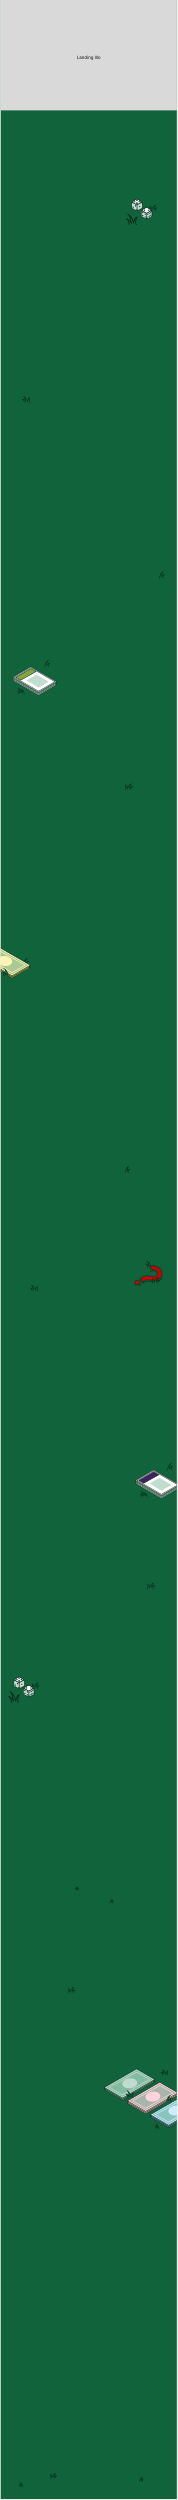
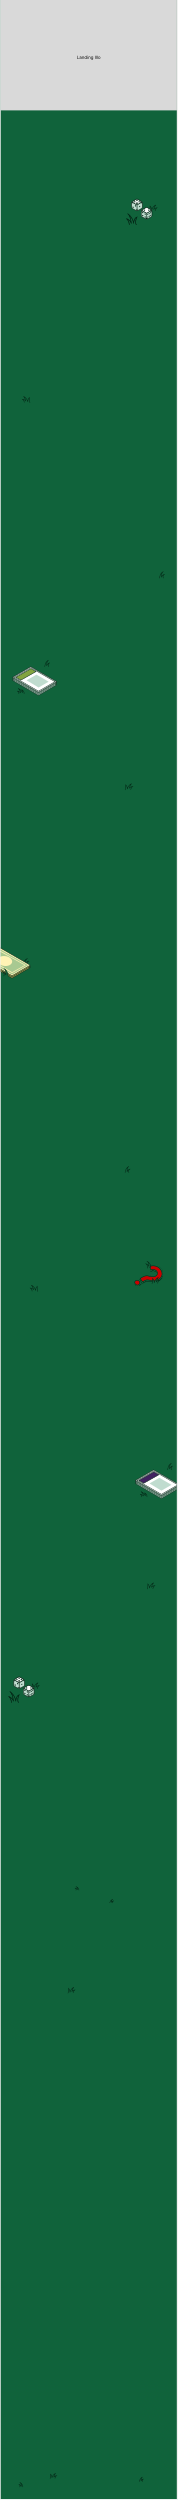
<svg xmlns="http://www.w3.org/2000/svg" width="1448" height="20407" viewBox="0 0 1448 20407" fill="none">
  <g clip-path="url(#clip0_1678_1264)" filter="url(#filter0_dd_1678_1264)">
    <rect width="1440" height="20399" transform="translate(4)" fill="#10633B" />
    <path d="M237 7844.2C217.066 7853.27 221 7868.84 225.505 7876H189C192.987 7858.69 194.608 7837.33 225.505 7823C206.568 7832.55 207.857 7850.46 207.857 7868.84C208.854 7862.87 215.286 7849.98 237 7844.2Z" fill="#10633B" />
    <path d="M225.505 7876C221 7868.84 217.066 7853.27 237 7844.2C215.286 7849.98 208.854 7862.87 207.857 7868.84C207.857 7850.46 206.568 7832.55 225.505 7823C194.608 7837.33 192.987 7858.69 189 7876" stroke="#022615" stroke-width="4" />
    <path d="M448.608 20231.2C448.608 20224.5 452.496 20215.2 462 20208C457.248 20208 441.264 20213.7 438.672 20221.6C441.264 20207.5 446.88 20195.2 454.656 20189C438.672 20194.6 426.144 20213.3 423.984 20226.3C423.984 20211.6 420.096 20204.3 413.184 20196.6C413.184 20209.2 414.048 20226 408 20233" stroke="#022615" stroke-width="4" />
    <path d="M250.5 5469L103 5554.5L314 5677L462 5590.5L250.5 5469Z" fill="#C0DCCF" stroke="#022615" stroke-width="4" />
    <path d="M250.5 5460L103 5545.5L314 5668L462 5581.5L250.5 5460Z" fill="#C0DCCF" stroke="#022615" stroke-width="4" />
    <path d="M250.5 5451L103 5536.5L314 5659L462 5572.5L250.5 5451Z" fill="#C0DCCF" stroke="#022615" stroke-width="4" />
    <path d="M250.5 5443L103 5528.5L314 5651L462 5564.5L250.5 5443Z" fill="white" stroke="#022615" stroke-width="4" />
    <path d="M250.5 5443L103 5528.5L314 5651L462 5564.5L250.5 5443Z" fill="white" stroke="#022615" stroke-width="4" />
    <path d="M252 5451L117 5528.5L314 5642L448.5 5564.5L252 5451Z" fill="white" stroke="#022615" stroke-width="4" />
    <path d="M252.5 5458.5L130 5528.5L170.5 5551.5L293.5 5482L252.5 5458.5Z" fill="#83A440" stroke="#022615" stroke-width="4" />
    <path d="M297.5 5507L217 5553L314.475 5612L397 5564.39L297.5 5507Z" fill="#C0DCCF" />
    <path d="M1266 1722.92C1266 1715 1270.5 1704 1281.5 1695.5C1276 1695.5 1257.5 1702.14 1254.5 1711.5C1257.5 1694.86 1264 1680.28 1273 1673C1254.5 1679.59 1240 1701.77 1237.5 1717.03C1237.5 1699.69 1233 1691.03 1225 1682.01C1225 1696.92 1226 1716.68 1219 1725" stroke="#022615" stroke-width="4" />
    <rect x="4" width="1440" height="901" fill="#D9D9D9" />
    <path d="M630.315 481V454.818H633.485V478.188H645.656V481H630.315ZM655.934 481.46C654.69 481.46 653.561 481.226 652.547 480.757C651.532 480.28 650.727 479.594 650.13 478.699C649.534 477.795 649.235 476.705 649.235 475.426C649.235 474.301 649.457 473.389 649.9 472.69C650.343 471.983 650.936 471.429 651.677 471.028C652.419 470.628 653.237 470.33 654.132 470.134C655.035 469.929 655.943 469.767 656.855 469.648C658.048 469.494 659.015 469.379 659.757 469.303C660.507 469.217 661.052 469.077 661.393 468.881C661.743 468.685 661.917 468.344 661.917 467.858V467.756C661.917 466.494 661.572 465.514 660.882 464.815C660.2 464.116 659.164 463.767 657.775 463.767C656.335 463.767 655.206 464.082 654.387 464.713C653.569 465.344 652.994 466.017 652.662 466.733L649.798 465.71C650.309 464.517 650.991 463.588 651.843 462.923C652.704 462.25 653.642 461.781 654.656 461.517C655.679 461.244 656.684 461.108 657.673 461.108C658.304 461.108 659.028 461.185 659.846 461.338C660.673 461.483 661.47 461.786 662.237 462.246C663.012 462.706 663.656 463.401 664.167 464.33C664.679 465.259 664.934 466.503 664.934 468.062V481H661.917V478.341H661.764C661.559 478.767 661.218 479.223 660.741 479.709C660.264 480.195 659.629 480.608 658.836 480.949C658.044 481.29 657.076 481.46 655.934 481.46ZM656.395 478.75C657.588 478.75 658.593 478.516 659.412 478.047C660.238 477.578 660.86 476.973 661.278 476.232C661.704 475.49 661.917 474.71 661.917 473.892V471.131C661.789 471.284 661.508 471.425 661.074 471.553C660.647 471.672 660.153 471.778 659.591 471.872C659.037 471.957 658.495 472.034 657.967 472.102C657.447 472.162 657.025 472.213 656.701 472.256C655.917 472.358 655.184 472.524 654.502 472.754C653.829 472.976 653.284 473.312 652.866 473.764C652.457 474.207 652.252 474.812 652.252 475.58C652.252 476.628 652.64 477.42 653.416 477.957C654.2 478.486 655.193 478.75 656.395 478.75ZM673.458 469.188V481H670.441V461.364H673.356V464.432H673.612C674.072 463.435 674.771 462.634 675.708 462.028C676.646 461.415 677.856 461.108 679.339 461.108C680.668 461.108 681.832 461.381 682.829 461.926C683.826 462.463 684.602 463.281 685.156 464.381C685.71 465.472 685.987 466.852 685.987 468.523V481H682.969V468.727C682.969 467.185 682.569 465.983 681.768 465.122C680.967 464.253 679.867 463.818 678.469 463.818C677.506 463.818 676.646 464.027 675.887 464.445C675.137 464.862 674.545 465.472 674.11 466.273C673.675 467.074 673.458 468.045 673.458 469.188ZM698.914 481.409C697.278 481.409 695.833 480.996 694.581 480.169C693.328 479.334 692.348 478.158 691.64 476.641C690.933 475.115 690.579 473.312 690.579 471.233C690.579 469.17 690.933 467.381 691.64 465.864C692.348 464.347 693.332 463.175 694.593 462.348C695.855 461.521 697.312 461.108 698.966 461.108C700.244 461.108 701.254 461.321 701.995 461.747C702.745 462.165 703.316 462.642 703.708 463.179C704.109 463.707 704.42 464.142 704.642 464.483H704.897V454.818H707.914V481H705V477.983H704.642C704.42 478.341 704.105 478.793 703.696 479.338C703.287 479.875 702.703 480.357 701.944 480.783C701.186 481.2 700.176 481.409 698.914 481.409ZM699.324 478.699C700.534 478.699 701.556 478.384 702.392 477.753C703.227 477.114 703.862 476.232 704.297 475.107C704.731 473.973 704.949 472.665 704.949 471.182C704.949 469.716 704.735 468.433 704.309 467.334C703.883 466.226 703.252 465.365 702.417 464.751C701.582 464.129 700.551 463.818 699.324 463.818C698.045 463.818 696.98 464.146 696.127 464.803C695.284 465.45 694.649 466.332 694.223 467.449C693.805 468.557 693.596 469.801 693.596 471.182C693.596 472.58 693.809 473.849 694.235 474.991C694.67 476.125 695.309 477.028 696.153 477.702C697.005 478.366 698.062 478.699 699.324 478.699ZM713.859 481V461.364H716.876V481H713.859ZM715.393 458.091C714.805 458.091 714.298 457.891 713.872 457.49C713.454 457.089 713.245 456.608 713.245 456.045C713.245 455.483 713.454 455.001 713.872 454.601C714.298 454.2 714.805 454 715.393 454C715.981 454 716.484 454.2 716.902 454.601C717.328 455.001 717.541 455.483 717.541 456.045C717.541 456.608 717.328 457.089 716.902 457.49C716.484 457.891 715.981 458.091 715.393 458.091ZM725.419 469.188V481H722.402V461.364H725.317V464.432H725.572C726.033 463.435 726.732 462.634 727.669 462.028C728.607 461.415 729.817 461.108 731.3 461.108C732.629 461.108 733.793 461.381 734.79 461.926C735.787 462.463 736.563 463.281 737.116 464.381C737.67 465.472 737.947 466.852 737.947 468.523V481H734.93V468.727C734.93 467.185 734.53 465.983 733.729 465.122C732.928 464.253 731.828 463.818 730.43 463.818C729.467 463.818 728.607 464.027 727.848 464.445C727.098 464.862 726.506 465.472 726.071 466.273C725.636 467.074 725.419 468.045 725.419 469.188ZM751.387 488.773C749.929 488.773 748.676 488.585 747.628 488.21C746.58 487.844 745.706 487.358 745.007 486.753C744.317 486.156 743.767 485.517 743.358 484.835L745.762 483.148C746.034 483.506 746.38 483.915 746.797 484.375C747.215 484.844 747.786 485.249 748.51 485.589C749.243 485.939 750.202 486.114 751.387 486.114C752.972 486.114 754.28 485.73 755.311 484.963C756.343 484.196 756.858 482.994 756.858 481.358V477.369H756.603C756.381 477.727 756.066 478.17 755.657 478.699C755.256 479.219 754.676 479.683 753.918 480.092C753.168 480.493 752.154 480.693 750.875 480.693C749.29 480.693 747.867 480.318 746.605 479.568C745.353 478.818 744.36 477.727 743.627 476.295C742.902 474.864 742.54 473.125 742.54 471.08C742.54 469.068 742.894 467.317 743.601 465.825C744.309 464.325 745.293 463.166 746.554 462.348C747.816 461.521 749.273 461.108 750.926 461.108C752.205 461.108 753.219 461.321 753.969 461.747C754.728 462.165 755.307 462.642 755.708 463.179C756.117 463.707 756.432 464.142 756.654 464.483H756.961V461.364H759.875V481.562C759.875 483.25 759.492 484.622 758.725 485.679C757.966 486.744 756.944 487.524 755.657 488.018C754.378 488.521 752.955 488.773 751.387 488.773ZM751.284 477.983C752.495 477.983 753.517 477.706 754.353 477.152C755.188 476.598 755.823 475.801 756.257 474.761C756.692 473.722 756.909 472.477 756.909 471.028C756.909 469.614 756.696 468.365 756.27 467.283C755.844 466.2 755.213 465.352 754.378 464.739C753.543 464.125 752.512 463.818 751.284 463.818C750.006 463.818 748.941 464.142 748.088 464.79C747.245 465.437 746.61 466.307 746.184 467.398C745.766 468.489 745.557 469.699 745.557 471.028C745.557 472.392 745.77 473.598 746.196 474.646C746.631 475.686 747.27 476.504 748.114 477.101C748.966 477.689 750.023 477.983 751.284 477.983ZM779.103 454.818V481H775.932V454.818H779.103ZM788.067 454.818V481H785.05V454.818H788.067ZM796.61 454.818V481H793.593V454.818H796.61ZM810.114 481.409C808.341 481.409 806.786 480.987 805.447 480.143C804.118 479.3 803.078 478.119 802.328 476.602C801.587 475.085 801.216 473.312 801.216 471.284C801.216 469.239 801.587 467.453 802.328 465.928C803.078 464.402 804.118 463.217 805.447 462.374C806.786 461.53 808.341 461.108 810.114 461.108C811.886 461.108 813.438 461.53 814.767 462.374C816.105 463.217 817.145 464.402 817.886 465.928C818.636 467.453 819.011 469.239 819.011 471.284C819.011 473.312 818.636 475.085 817.886 476.602C817.145 478.119 816.105 479.3 814.767 480.143C813.438 480.987 811.886 481.409 810.114 481.409ZM810.114 478.699C811.46 478.699 812.568 478.354 813.438 477.663C814.307 476.973 814.95 476.065 815.368 474.94C815.786 473.815 815.994 472.597 815.994 471.284C815.994 469.972 815.786 468.749 815.368 467.615C814.95 466.482 814.307 465.565 813.438 464.866C812.568 464.168 811.46 463.818 810.114 463.818C808.767 463.818 807.659 464.168 806.79 464.866C805.92 465.565 805.277 466.482 804.859 467.615C804.442 468.749 804.233 469.972 804.233 471.284C804.233 472.597 804.442 473.815 804.859 474.94C805.277 476.065 805.92 476.973 806.79 477.663C807.659 478.354 808.767 478.699 810.114 478.699Z" fill="black" />
    <path d="M198.5 3285.92C198.5 3278 194 3267 183 3258.5C188.5 3258.5 207 3265.14 210 3274.5C207 3257.86 200.5 3243.28 191.5 3236C210 3242.59 224.5 3264.77 227 3280.03C227 3262.69 231.5 3254.03 239.5 3245.01C239.5 3259.92 238.5 3279.68 245.5 3288" stroke="#022615" stroke-width="4" />
    <path d="M1067.5 6446.92C1067.5 6439 1072 6428 1083 6419.5C1077.5 6419.5 1059 6426.14 1056 6435.5C1059 6418.86 1065.5 6404.28 1074.5 6397C1056 6403.59 1041.5 6425.77 1039 6441.03C1039 6423.69 1034.5 6415.03 1026.5 6406.01C1026.5 6420.92 1027.5 6440.68 1020.5 6449" stroke="#022615" stroke-width="4" />
    <path d="M262.5 10540.9C262.5 10533 258 10522 247 10513.5C252.5 10513.5 271 10520.1 274 10529.5C271 10512.9 264.5 10498.3 255.5 10491C274 10497.6 288.5 10519.8 291 10535C291 10517.7 295.5 10509 303.5 10500C303.5 10514.9 302.5 10534.7 309.5 10543" stroke="#022615" stroke-width="4" />
    <path d="M1248 12969.9C1248 12962 1252.5 12951 1263.5 12942.5C1258 12942.5 1239.5 12949.1 1236.5 12958.5C1239.5 12941.9 1246 12927.3 1255 12920C1236.5 12926.6 1222 12948.8 1219.5 12964C1219.5 12946.7 1215 12938 1207 12929C1207 12943.9 1208 12963.7 1201 12972" stroke="#022615" stroke-width="4" />
    <path d="M1113 1625.89C1116.09 1624.1 1119.91 1624.1 1123 1625.89L1156.3 1645.11C1159.4 1646.9 1161.3 1650.2 1161.3 1653.77V1692.23C1161.3 1695.8 1159.4 1699.1 1156.3 1700.89L1123 1720.11C1119.91 1721.9 1116.09 1721.9 1113 1720.11L1079.7 1700.89C1076.6 1699.1 1074.7 1695.8 1074.7 1692.23V1653.77C1074.7 1650.2 1076.6 1646.9 1079.7 1645.11L1113 1625.89Z" fill="white" stroke="#022615" stroke-width="4" />
    <path d="M1118 1678.75V1705.62C1118 1713.33 1126.36 1718.14 1133.03 1714.26L1156.03 1700.89C1159.11 1699.1 1161 1695.81 1161 1692.25V1665.38C1161 1657.67 1152.64 1652.86 1145.97 1656.74L1122.97 1670.11C1119.89 1671.9 1118 1675.19 1118 1678.75Z" fill="#C0DCCF" stroke="#022615" stroke-width="4" />
    <path d="M1118 1678.75V1705.62C1118 1713.33 1109.64 1718.14 1102.97 1714.26L1079.97 1700.89C1076.89 1699.1 1075 1695.81 1075 1692.25V1665.38C1075 1657.67 1083.36 1652.86 1090.03 1656.74L1113.03 1670.11C1116.11 1671.9 1118 1675.19 1118 1678.75Z" fill="#C0DCCF" stroke="#022615" stroke-width="4" />
    <path d="M1112.9 1669.91L1090.02 1656.7C1083.35 1652.85 1083.36 1643.22 1090.03 1639.38L1112.83 1626.26C1115.92 1624.48 1119.73 1624.48 1122.82 1626.26L1145.69 1639.47C1152.36 1643.32 1152.35 1652.95 1145.68 1656.8L1122.88 1669.92C1119.79 1671.7 1115.99 1671.69 1112.9 1669.91Z" stroke="#022615" stroke-width="4" />
    <path d="M1073.62 1654.36C1074.28 1650.51 1077.18 1647.37 1080.25 1645.16C1082.38 1643.62 1085.21 1645.9 1085.55 1648.51C1085.63 1649.18 1085.75 1649.86 1085.89 1650.54C1086.33 1652.64 1083.11 1654.81 1081.62 1656.36C1081.46 1656.53 1081.4 1656.57 1081.19 1656.69C1079.91 1657.44 1077.57 1658.27 1075.35 1657.55C1074.05 1657.12 1073.39 1655.71 1073.62 1654.36Z" fill="#022615" />
    <path d="M1123.65 1719.75C1119.98 1721.11 1115.81 1720.16 1112.36 1718.61C1109.97 1717.54 1110.53 1713.95 1112.61 1712.35C1113.15 1711.94 1113.68 1711.5 1114.2 1711.03C1115.8 1709.61 1119.29 1711.31 1121.37 1711.82C1121.61 1711.88 1121.67 1711.91 1121.88 1712.03C1123.17 1712.76 1125.06 1714.38 1125.54 1716.66C1125.82 1718 1124.93 1719.27 1123.65 1719.75Z" fill="#022615" />
    <path d="M1148.5 1655.5C1149 1654.5 1150.5 1650.5 1149 1643C1151 1643.67 1155.7 1645.4 1158.5 1647C1161.3 1648.6 1162.33 1654.33 1162.5 1657C1162.33 1658.5 1161.3 1660.7 1158.5 1657.5C1155 1653.5 1148 1656.5 1148.5 1655.5Z" fill="#022615" />
    <ellipse cx="1118" cy="1636.5" rx="6" ry="5.5" fill="#022615" />
    <ellipse cx="1136" cy="1647.5" rx="6" ry="5.5" fill="#022615" />
    <ellipse cx="1100" cy="1647.5" rx="6" ry="5.5" fill="#022615" />
    <ellipse cx="1118" cy="1658.5" rx="6" ry="5.5" fill="#022615" />
    <ellipse cx="1086.16" cy="1691.61" rx="5" ry="6" transform="rotate(-26.6944 1086.16 1691.61)" fill="#022615" />
    <ellipse cx="1106.16" cy="1680.61" rx="5" ry="6" transform="rotate(-26.6944 1106.16 1680.61)" fill="#022615" />
    <ellipse cx="1140.36" cy="1686.06" rx="3.718" ry="6" transform="rotate(32.5436 1140.36 1686.06)" fill="#022615" />
    <ellipse cx="1118" cy="1658.5" rx="6" ry="5.5" fill="#022615" />
    <path d="M1192 1693.89C1195.09 1692.1 1198.91 1692.1 1202 1693.89L1235.3 1713.11C1238.4 1714.9 1240.3 1718.2 1240.3 1721.77V1760.23C1240.3 1763.8 1238.4 1767.1 1235.3 1768.89L1202 1788.11C1198.91 1789.9 1195.09 1789.9 1192 1788.11L1158.7 1768.89C1155.6 1767.1 1153.7 1763.8 1153.7 1760.23V1721.77C1153.7 1718.2 1155.6 1714.9 1158.7 1713.11L1192 1693.89Z" fill="white" stroke="#022615" stroke-width="4" />
    <path d="M1197 1746.75V1773.62C1197 1781.33 1205.36 1786.14 1212.03 1782.26L1235.03 1768.89C1238.11 1767.1 1240 1763.81 1240 1760.25V1733.38C1240 1725.67 1231.64 1720.86 1224.97 1724.74L1201.97 1738.11C1198.89 1739.9 1197 1743.19 1197 1746.75Z" fill="#C0DCCF" stroke="#022615" stroke-width="4" />
    <path d="M1197 1746.75V1773.62C1197 1781.33 1188.64 1786.14 1181.97 1782.26L1158.97 1768.89C1155.89 1767.1 1154 1763.81 1154 1760.25V1733.38C1154 1725.67 1162.36 1720.86 1169.03 1724.74L1192.03 1738.11C1195.11 1739.9 1197 1743.19 1197 1746.75Z" fill="#C0DCCF" stroke="#022615" stroke-width="4" />
    <path d="M1191.9 1737.91L1169.02 1724.7C1162.35 1720.85 1162.36 1711.22 1169.03 1707.38L1191.83 1694.26C1194.92 1692.48 1198.73 1692.48 1201.82 1694.26L1224.69 1707.47C1231.36 1711.32 1231.35 1720.95 1224.68 1724.8L1201.88 1737.92C1198.79 1739.7 1194.99 1739.69 1191.9 1737.91Z" stroke="#022615" stroke-width="4" />
    <path d="M1152.62 1722.36C1153.28 1718.51 1156.18 1715.37 1159.25 1713.16C1161.38 1711.62 1164.21 1713.9 1164.55 1716.51C1164.63 1717.18 1164.75 1717.86 1164.89 1718.54C1165.33 1720.64 1162.11 1722.81 1160.62 1724.36C1160.46 1724.53 1160.4 1724.57 1160.19 1724.69C1158.91 1725.44 1156.57 1726.27 1154.35 1725.55C1153.05 1725.12 1152.39 1723.71 1152.62 1722.36Z" fill="#022615" />
    <path d="M1202.65 1787.75C1198.98 1789.11 1194.81 1788.16 1191.36 1786.61C1188.97 1785.54 1189.53 1781.95 1191.61 1780.35C1192.15 1779.94 1192.68 1779.5 1193.2 1779.03C1194.8 1777.61 1198.29 1779.31 1200.37 1779.82C1200.61 1779.88 1200.67 1779.91 1200.88 1780.03C1202.17 1780.76 1204.06 1782.38 1204.54 1784.66C1204.82 1786 1203.93 1787.27 1202.65 1787.75Z" fill="#022615" />
    <path d="M1227.5 1723.5C1228 1722.5 1229.5 1718.5 1228 1711C1230 1711.67 1234.7 1713.4 1237.5 1715C1240.3 1716.6 1241.33 1722.33 1241.5 1725C1241.33 1726.5 1240.3 1728.7 1237.5 1725.5C1234 1721.5 1227 1724.5 1227.5 1723.5Z" fill="#022615" />
    <ellipse cx="1215" cy="1715.5" rx="6" ry="5.5" fill="#022615" />
    <ellipse cx="1179" cy="1715.5" rx="6" ry="5.5" fill="#022615" />
    <ellipse cx="1165.16" cy="1759.61" rx="5" ry="6" transform="rotate(-26.6944 1165.16 1759.61)" fill="#022615" />
    <ellipse cx="1185.16" cy="1771.61" rx="5" ry="6" transform="rotate(-26.6944 1185.16 1771.61)" fill="#022615" />
    <ellipse cx="1165.16" cy="1735.61" rx="5" ry="6" transform="rotate(-26.6944 1165.16 1735.61)" fill="#022615" />
    <ellipse cx="1185.16" cy="1747.61" rx="5" ry="6" transform="rotate(-26.6944 1185.16 1747.61)" fill="#022615" />
    <ellipse cx="1206.17" cy="1749.55" rx="3.718" ry="6" transform="rotate(30.2107 1206.17 1749.55)" fill="#022615" />
    <ellipse cx="1207.06" cy="1771.53" rx="3.718" ry="6" transform="rotate(30.2107 1207.06 1771.53)" fill="#022615" />
    <ellipse cx="1217.91" cy="1743.07" rx="3.718" ry="6" transform="rotate(30.2107 1217.91 1743.07)" fill="#022615" />
    <ellipse cx="1218.81" cy="1765.05" rx="3.718" ry="6" transform="rotate(30.2107 1218.81 1765.05)" fill="#022615" />
    <ellipse cx="1229.66" cy="1736.58" rx="3.718" ry="6" transform="rotate(30.2107 1229.66 1736.58)" fill="#022615" />
    <ellipse cx="1230.55" cy="1758.57" rx="3.718" ry="6" transform="rotate(30.2107 1230.55 1758.57)" fill="#022615" />
    <path d="M1055 1836C1055.67 1825.33 1052 1800.2 1032 1785C1055 1792 1071 1814 1072 1824C1066 1784 1061 1760 1042 1744C1073 1768 1087 1795 1091 1824C1091 1794 1106 1776 1118 1771C1108.5 1790 1102 1817 1113 1836" stroke="#022615" stroke-width="4" />
    <path d="M1055 1836C1055.67 1825.33 1052 1800.2 1032 1785C1055 1792 1071 1814 1072 1824C1066 1784 1061 1760 1042 1744C1073 1768 1087 1795 1091 1824C1091 1794 1106 1776 1118 1771C1108.5 1790 1102 1817 1113 1836" stroke="#022615" stroke-width="4" />
    <path d="M396.942 5443C393 5435.57 389.558 5419.42 407 5410C388 5416 382.372 5429.37 381.5 5435.57C381.5 5416.5 380.372 5397.91 396.942 5388C369.907 5402.87 368.488 5425.03 365 5443" stroke="#022615" stroke-width="4" />
    <path d="M1333.94 4720C1330 4712.57 1326.56 4696.42 1344 4687C1325 4693 1319.37 4706.37 1318.5 4712.57C1318.5 4693.5 1317.37 4674.91 1333.94 4665C1306.91 4679.87 1305.49 4702.03 1302 4720" stroke="#022615" stroke-width="4" />
    <path d="M196.714 5664C199.068 5647.21 190.5 5638 177 5629C185.5 5643.5 182.982 5649.22 182.982 5654.93C180.628 5645.87 168.465 5628.4 148.062 5619C166.111 5635.79 167.68 5648.55 167.68 5653.93C157.479 5645.87 152.378 5642.51 141 5640.83C159.833 5651.91 154.732 5659.97 152.77 5664" stroke="#022615" stroke-width="4" />
    <path d="M304 13785.9C304 13778 308.5 13767 319.5 13758.5C314 13758.5 295.5 13765.1 292.5 13774.5C295.5 13757.9 302 13743.3 311 13736C292.5 13742.6 278 13764.8 275.5 13780C275.5 13762.7 271 13754 263 13745C263 13759.9 264 13779.7 257 13788" stroke="#022615" stroke-width="4" />
    <path d="M151 13688.9C154.094 13687.1 157.906 13687.1 161 13688.9L194.301 13708.1C197.395 13709.9 199.301 13713.2 199.301 13716.8V13755.2C199.301 13758.8 197.395 13762.1 194.301 13763.9L161 13783.1C157.906 13784.9 154.094 13784.9 151 13783.1L117.699 13763.9C114.605 13762.1 112.699 13758.8 112.699 13755.2V13716.8C112.699 13713.2 114.605 13709.9 117.699 13708.1L151 13688.9Z" fill="white" stroke="#022615" stroke-width="4" />
    <path d="M156 13741.8V13768.6C156 13776.3 164.36 13781.1 171.026 13777.3L194.026 13763.9C197.105 13762.1 199 13758.8 199 13755.2V13728.4C199 13720.7 190.64 13715.9 183.974 13719.7L160.974 13733.1C157.895 13734.9 156 13738.2 156 13741.8Z" fill="#C0DCCF" stroke="#022615" stroke-width="4" />
    <path d="M156 13741.8V13768.6C156 13776.3 147.64 13781.1 140.974 13777.3L117.974 13763.9C114.895 13762.1 113 13758.8 113 13755.2V13728.4C113 13720.7 121.36 13715.9 128.026 13719.7L151.026 13733.1C154.105 13734.9 156 13738.2 156 13741.8Z" fill="#C0DCCF" stroke="#022615" stroke-width="4" />
    <path d="M150.895 13732.9L128.023 13719.7C121.351 13715.9 121.357 13706.2 128.034 13702.4L150.827 13689.3C153.92 13687.5 157.726 13687.5 160.816 13689.3L183.688 13702.5C190.36 13706.3 190.354 13716 183.677 13719.8L160.884 13732.9C157.792 13734.7 153.985 13734.7 150.895 13732.9Z" stroke="#022615" stroke-width="4" />
    <path d="M111.623 13717.4C112.277 13713.5 115.183 13710.4 118.25 13708.2C120.377 13706.6 123.207 13708.9 123.546 13711.5C123.633 13712.2 123.752 13712.9 123.894 13713.5C124.33 13715.6 121.112 13717.8 119.624 13719.4C119.458 13719.5 119.4 13719.6 119.193 13719.7C117.911 13720.4 115.566 13721.3 113.353 13720.5C112.052 13720.1 111.394 13718.7 111.623 13717.4Z" fill="#022615" />
    <path d="M161.647 13782.7C157.978 13784.1 153.813 13783.2 150.361 13781.6C147.967 13780.5 148.527 13776.9 150.611 13775.4C151.151 13774.9 151.679 13774.5 152.199 13774C153.801 13772.6 157.291 13774.3 159.374 13774.8C159.606 13774.9 159.668 13774.9 159.876 13775C161.169 13775.8 163.056 13777.4 163.538 13779.7C163.822 13781 162.929 13782.3 161.647 13782.7Z" fill="#022615" />
    <path d="M186.5 13718.5C187 13717.5 188.5 13713.5 187 13706C189 13706.7 193.7 13708.4 196.5 13710C199.3 13711.6 200.333 13717.3 200.5 13720C200.333 13721.5 199.3 13723.7 196.5 13720.5C193 13716.5 186 13719.5 186.5 13718.5Z" fill="#022615" />
    <ellipse cx="156" cy="13699.5" rx="6" ry="5.5" fill="#022615" />
    <ellipse cx="174" cy="13710.5" rx="6" ry="5.5" fill="#022615" />
    <ellipse cx="138" cy="13710.5" rx="6" ry="5.5" fill="#022615" />
    <ellipse cx="156" cy="13721.5" rx="6" ry="5.5" fill="#022615" />
    <ellipse cx="124.162" cy="13754.6" rx="5" ry="6" transform="rotate(-26.6944 124.162 13754.6)" fill="#022615" />
    <ellipse cx="144.162" cy="13743.6" rx="5" ry="6" transform="rotate(-26.6944 144.162 13743.6)" fill="#022615" />
    <ellipse cx="178.361" cy="13749.1" rx="3.718" ry="6" transform="rotate(32.5436 178.361 13749.1)" fill="#022615" />
    <ellipse cx="156" cy="13721.5" rx="6" ry="5.5" fill="#022615" />
    <path d="M230 13756.9C233.094 13755.1 236.906 13755.1 240 13756.9L273.301 13776.1C276.395 13777.9 278.301 13781.2 278.301 13784.8V13823.2C278.301 13826.8 276.395 13830.1 273.301 13831.9L240 13851.1C236.906 13852.9 233.094 13852.9 230 13851.1L196.699 13831.9C193.605 13830.1 191.699 13826.8 191.699 13823.2V13784.8C191.699 13781.2 193.605 13777.9 196.699 13776.1L230 13756.9Z" fill="white" stroke="#022615" stroke-width="4" />
    <path d="M235 13809.8V13836.6C235 13844.3 243.36 13849.1 250.026 13845.3L273.026 13831.9C276.105 13830.1 278 13826.8 278 13823.2V13796.4C278 13788.7 269.64 13783.9 262.974 13787.7L239.974 13801.1C236.895 13802.9 235 13806.2 235 13809.8Z" fill="#C0DCCF" stroke="#022615" stroke-width="4" />
    <path d="M235 13809.8V13836.6C235 13844.3 226.64 13849.1 219.974 13845.3L196.974 13831.9C193.895 13830.1 192 13826.8 192 13823.2V13796.4C192 13788.7 200.36 13783.9 207.026 13787.7L230.026 13801.1C233.105 13802.9 235 13806.2 235 13809.8Z" fill="#C0DCCF" stroke="#022615" stroke-width="4" />
    <path d="M229.895 13800.9L207.023 13787.7C200.351 13783.9 200.357 13774.2 207.034 13770.4L229.827 13757.3C232.92 13755.5 236.726 13755.5 239.816 13757.3L262.688 13770.5C269.36 13774.3 269.354 13784 262.677 13787.8L239.884 13800.9C236.792 13802.7 232.985 13802.7 229.895 13800.9Z" stroke="#022615" stroke-width="4" />
    <path d="M190.623 13785.4C191.277 13781.5 194.183 13778.4 197.25 13776.2C199.377 13774.6 202.207 13776.9 202.546 13779.5C202.633 13780.2 202.752 13780.9 202.894 13781.5C203.33 13783.6 200.112 13785.8 198.624 13787.4C198.458 13787.5 198.4 13787.6 198.193 13787.7C196.911 13788.4 194.566 13789.3 192.353 13788.5C191.052 13788.1 190.394 13786.7 190.623 13785.4Z" fill="#022615" />
    <path d="M240.647 13850.7C236.978 13852.1 232.813 13851.2 229.361 13849.6C226.967 13848.5 227.527 13844.9 229.611 13843.4C230.151 13842.9 230.679 13842.5 231.199 13842C232.801 13840.6 236.291 13842.3 238.374 13842.8C238.606 13842.9 238.668 13842.9 238.876 13843C240.169 13843.8 242.056 13845.4 242.538 13847.7C242.822 13849 241.929 13850.3 240.647 13850.7Z" fill="#022615" />
    <path d="M265.5 13786.5C266 13785.5 267.5 13781.5 266 13774C268 13774.7 272.7 13776.4 275.5 13778C278.3 13779.6 279.333 13785.3 279.5 13788C279.333 13789.5 278.3 13791.7 275.5 13788.5C272 13784.5 265 13787.5 265.5 13786.5Z" fill="#022615" />
    <ellipse cx="253" cy="13778.5" rx="6" ry="5.5" fill="#022615" />
    <ellipse cx="217" cy="13778.5" rx="6" ry="5.5" fill="#022615" />
    <ellipse cx="203.162" cy="13822.6" rx="5" ry="6" transform="rotate(-26.6944 203.162 13822.6)" fill="#022615" />
    <ellipse cx="223.162" cy="13834.6" rx="5" ry="6" transform="rotate(-26.6944 223.162 13834.6)" fill="#022615" />
    <ellipse cx="203.162" cy="13798.6" rx="5" ry="6" transform="rotate(-26.6944 203.162 13798.6)" fill="#022615" />
    <ellipse cx="223.162" cy="13810.6" rx="5" ry="6" transform="rotate(-26.6944 223.162 13810.6)" fill="#022615" />
    <ellipse cx="244.168" cy="13812.5" rx="3.718" ry="6" transform="rotate(30.2107 244.168 13812.5)" fill="#022615" />
    <ellipse cx="245.063" cy="13834.5" rx="3.718" ry="6" transform="rotate(30.2107 245.063 13834.5)" fill="#022615" />
    <ellipse cx="255.914" cy="13806.1" rx="3.718" ry="6" transform="rotate(30.2107 255.914 13806.1)" fill="#022615" />
    <ellipse cx="256.809" cy="13828" rx="3.718" ry="6" transform="rotate(30.2107 256.809 13828)" fill="#022615" />
    <ellipse cx="267.66" cy="13799.6" rx="3.718" ry="6" transform="rotate(30.2107 267.66 13799.6)" fill="#022615" />
    <ellipse cx="268.555" cy="13821.6" rx="3.718" ry="6" transform="rotate(30.2107 268.555 13821.6)" fill="#022615" />
    <path d="M93 13899C93.667 13888.3 90 13863.2 70 13848C93 13855 109 13877 110 13887C104 13847 99 13823 80 13807C111 13831 125 13858 129 13887C129 13857 144 13839 156 13834C146.5 13853 140 13880 151 13899" stroke="#022615" stroke-width="4" />
    <path d="M93 13899C93.667 13888.3 90 13863.2 70 13848C93 13855 109 13877 110 13887C104 13847 99 13823 80 13807C111 13831 125 13858 129 13887C129 13857 144 13839 156 13834C146.5 13853 140 13880 151 13899" stroke="#022615" stroke-width="4" />
    <path d="M1253.5 12025L1106 12110.5L1317 12233L1465 12146.5L1253.5 12025Z" fill="#C0DCCF" stroke="#022615" stroke-width="4" />
    <path d="M1253.5 12016L1106 12101.5L1317 12224L1465 12137.5L1253.5 12016Z" fill="#C0DCCF" stroke="#022615" stroke-width="4" />
    <path d="M1253.5 12007L1106 12092.5L1317 12215L1465 12128.5L1253.5 12007Z" fill="#C0DCCF" stroke="#022615" stroke-width="4" />
    <path d="M1253.5 11999L1106 12084.5L1317 12207L1465 12120.5L1253.5 11999Z" fill="white" stroke="#022615" stroke-width="4" />
    <path d="M1253.5 11999L1106 12084.5L1317 12207L1465 12120.5L1253.5 11999Z" fill="white" stroke="#022615" stroke-width="4" />
    <path d="M1255 12007L1120 12084.5L1317 12198L1451.5 12120.5L1255 12007Z" fill="white" stroke="#022615" stroke-width="4" />
    <path d="M1255.5 12014.5L1133 12084.5L1173.5 12107.5L1296.5 12038L1255.5 12014.5Z" fill="#412260" stroke="#022615" stroke-width="4" />
    <path d="M1300.5 12063L1220 12109L1317.48 12168L1400 12120.4L1300.5 12063Z" fill="#C0DCCF" />
    <path d="M1399.94 11999C1396 11991.6 1392.56 11975.4 1410 11966C1391 11972 1385.37 11985.4 1384.5 11991.6C1384.5 11972.5 1383.37 11953.9 1399.94 11944C1372.91 11958.9 1371.49 11981 1368 11999" stroke="#022615" stroke-width="4" />
    <path d="M1199.71 12220C1202.07 12203.2 1193.5 12194 1180 12185C1188.5 12199.5 1185.98 12205.2 1185.98 12210.9C1183.63 12201.9 1171.46 12184.4 1151.06 12175C1169.11 12191.8 1170.68 12204.6 1170.68 12209.9C1160.48 12201.9 1155.38 12198.5 1144 12196.8C1162.83 12207.9 1157.73 12216 1155.77 12220" stroke="#022615" stroke-width="4" />
    <path d="M1203 10353.5C1204.5 10342 1205.44 10323.1 1188 10314.4C1207 10320 1215.13 10333.3 1216 10339C1216 10321.3 1214.63 10303.2 1198.06 10294C1225.09 10307.8 1230.51 10330.3 1234 10347" stroke="#022615" stroke-width="4" />
    <g filter="url(#filter1_d_1678_1264)">
      <path d="M1146.81 10436.6L1163.25 10426.7C1172.05 10421.4 1179.91 10418.2 1186.83 10417C1193.93 10415.8 1200.45 10415.7 1206.4 10416.7C1212.65 10417.8 1218.77 10419.1 1224.78 10420.5C1233.1 10422.7 1241.07 10424 1248.7 10424.5C1256.32 10425 1264.17 10422.8 1272.25 10417.9C1277.82 10414.6 1281.79 10410.5 1284.15 10405.6C1286.69 10400.6 1287.72 10395.5 1287.23 10390.2C1286.85 10385.2 1285.13 10380.5 1282.07 10376.4C1276.29 10368.6 1268.8 10363.8 1259.58 10362.2C1250.65 10360.7 1241.68 10361 1232.67 10363.2L1228.06 10336.9C1232.66 10335.7 1238.32 10335 1245.06 10334.6C1251.79 10334.3 1258.94 10334.8 1266.49 10336.3C1274.17 10337.9 1281.68 10340.9 1289.03 10345.2C1296.38 10349.6 1303 10355.7 1308.89 10363.7C1315.49 10372.7 1319.47 10381.9 1320.82 10391.5C1322.46 10401.1 1321.05 10410.3 1316.57 10419C1312.2 10427.8 1304.46 10435.6 1293.32 10442.3C1284.52 10447.6 1276.33 10450.9 1268.75 10452.2C1261.35 10453.4 1254.2 10453.6 1247.3 10452.7C1240.51 10451.9 1233.67 10450.7 1226.78 10449.1C1221.19 10447.8 1215.77 10446.8 1210.54 10446C1205.3 10445.3 1199.85 10445.4 1194.18 10446.5C1188.69 10447.5 1182.35 10450.2 1175.17 10454.5L1164.66 10460.8L1146.81 10436.6ZM1105.71 10479C1102.41 10474.5 1101.05 10470 1101.62 10465.5C1102.49 10461.1 1105.17 10457.5 1109.66 10454.8C1113.97 10452.2 1118.63 10451.5 1123.62 10452.6C1128.8 10453.7 1132.97 10456.4 1136.16 10460.7C1139.34 10465 1140.4 10469.4 1139.35 10474C1138.6 10478.6 1136.07 10482.2 1131.76 10484.8C1127.27 10487.5 1122.58 10488.3 1117.7 10487.3C1113.01 10486.2 1109.01 10483.5 1105.71 10479Z" fill="#CB0000" />
      <path d="M1145.78 10434.9L1143.9 10436L1145.2 10437.8L1163.05 10462L1164.13 10463.5L1165.69 10462.5L1176.2 10456.2C1183.27 10452 1189.37 10449.4 1194.54 10448.5L1194.55 10448.5L1194.56 10448.5C1200.03 10447.4 1205.25 10447.3 1210.25 10448C1215.43 10448.8 1220.79 10449.8 1226.33 10451C1233.29 10452.7 1240.2 10453.9 1247.06 10454.6C1254.16 10455.6 1261.51 10455.4 1269.08 10454.2L1269.09 10454.2L1269.1 10454.2C1276.98 10452.8 1285.4 10449.4 1294.35 10444C1305.71 10437.2 1313.77 10429.1 1318.35 10419.9C1323.02 10410.8 1324.5 10401.2 1322.79 10391.2C1321.38 10381.3 1317.26 10371.7 1310.5 10362.5C1304.48 10354.4 1297.66 10348 1290.05 10343.5C1282.52 10339 1274.81 10336 1266.91 10334.3L1266.89 10334.3L1266.87 10334.3C1259.18 10332.8 1251.87 10332.3 1244.95 10332.6C1238.14 10333 1232.34 10333.8 1227.58 10335L1225.77 10335.4L1226.09 10337.2L1230.7 10363.5L1231.07 10365.6L1233.14 10365.1C1241.9 10363 1250.59 10362.7 1259.23 10364.2C1267.93 10365.7 1274.98 10370.1 1280.46 10377.6C1283.3 10381.4 1284.88 10385.7 1285.23 10390.4L1285.23 10390.4L1285.23 10390.4C1285.69 10395.3 1284.75 10400 1282.37 10404.7L1282.36 10404.7L1282.35 10404.7C1280.19 10409.2 1276.52 10413 1271.22 10416.2C1263.4 10420.9 1255.95 10422.9 1248.82 10422.5C1241.34 10422 1233.49 10420.7 1225.28 10418.6L1225.27 10418.6L1225.25 10418.6C1219.2 10417.1 1213.03 10415.8 1206.74 10414.7C1200.53 10413.6 1193.77 10413.8 1186.49 10415.1C1179.23 10416.3 1171.14 10419.7 1162.21 10425L1145.78 10434.9ZM1099.66 10465.1L1099.65 10465.2L1099.64 10465.3C1098.98 10470.4 1100.57 10475.4 1104.1 10480.2C1107.64 10485 1112.02 10488.1 1117.25 10489.3L1117.28 10489.3L1117.31 10489.3C1122.7 10490.4 1127.89 10489.4 1132.79 10486.5C1137.54 10483.6 1140.45 10479.6 1141.32 10474.4C1142.49 10469.2 1141.22 10464.2 1137.77 10459.5C1134.3 10454.8 1129.7 10451.8 1124.04 10450.7C1118.56 10449.4 1113.39 10450.2 1108.63 10453.1C1103.74 10456 1100.66 10460 1099.66 10465.1Z" stroke="#022615" stroke-width="4" />
    </g>
    <path d="M1302.5 10451.5C1291.5 10460 1287 10471 1287 10478.9L1240 10481C1247 10472.7 1246 10452.9 1246 10438C1254 10447 1258.5 10455.7 1258.5 10473C1261 10457.8 1275.5 10435.6 1294 10429C1285 10436.3 1278.5 10450.9 1275.5 10467.5C1278.5 10458.1 1297 10451.5 1302.5 10451.5Z" fill="#10633B" />
    <path d="M1287 10476.9C1287 10469 1291.5 10458 1302.5 10449.5C1297 10449.5 1278.5 10456.1 1275.5 10465.5C1278.5 10448.9 1285 10434.3 1294 10427C1275.5 10433.6 1261 10455.8 1258.5 10471C1258.5 10453.7 1254 10445 1246 10436C1246 10450.9 1247 10470.7 1240 10479" stroke="#022615" stroke-width="4" />
    <path d="M1052.94 9573C1049 9565.97 1045.56 9550.7 1063 9541.8C1044 9547.47 1038.37 9560.11 1037.5 9565.97C1037.5 9547.95 1036.37 9530.37 1052.94 9521C1025.91 9535.06 1024.49 9556.01 1021 9573" stroke="#022615" stroke-width="4" />
-     <path d="M1329.39 16938.2C1329.39 16931.5 1325.5 16922.2 1316 16915C1320.75 16915 1336.74 16920.7 1339.33 16928.6C1336.74 16914.5 1331.12 16902.2 1323.34 16896C1339.33 16901.6 1351.86 16920.3 1354.02 16933.3C1354.02 16918.6 1357.9 16911.3 1364.82 16903.6C1364.82 16916.2 1363.95 16933 1370 16940" stroke="#022615" stroke-width="4" />
-     <path d="M1000 17146L851 17059.5L1114.5 16908L1263 16994L1000 17146Z" fill="#63917B" stroke="#022615" stroke-width="4" />
-     <path d="M1000 17136L851 17049.5L1114.5 16898L1263 16984L1000 17136Z" fill="#63917B" stroke="#022615" stroke-width="4" />
-     <path d="M1000 17126L851 17039.5L1114.5 16888L1263 16974L1000 17126Z" fill="#C0DCCF" stroke="#022615" stroke-width="4" />
-     <path d="M999.999 17109.7L878.082 17039.5L1115.97 16904.8L1235.51 16974L999.999 17109.7Z" stroke="#26895A" stroke-opacity="0.4" stroke-width="10" />
-     <path d="M999 17097L897.5 17039.5L1116 16918L1214 16974L999 17097Z" fill="#26895A" fill-opacity="0.4" />
-     <ellipse cx="1059.4" cy="17005.6" rx="61.016" ry="40.367" transform="rotate(-7.0561 1059.4 17005.6)" fill="#C0DCCF" />
-     <path d="M1044.58 17126C1045.06 17118.3 1042.42 17100.3 1028 17089.4C1043.95 17094.2 1055.22 17109 1056.71 17116.5C1052.44 17088.4 1048.77 17071.4 1035.21 17060C1057.56 17077.2 1067.65 17096.6 1070.53 17117.4C1070.53 17095.9 1081.35 17083 1090 17079.4C1083.15 17093 1078.47 17112.4 1086.4 17126H1044.58Z" fill="#10633B" />
-     <path d="M1044.58 17129C1045.06 17121.3 1042.42 17103.3 1028 17092.4C1044.58 17097.4 1056.12 17113.2 1056.84 17120.4C1052.51 17091.7 1048.91 17074.5 1035.21 17063C1057.56 17080.2 1067.65 17099.6 1070.53 17120.4C1070.53 17098.9 1081.35 17086 1090 17082.4C1083.15 17096 1078.47 17115.4 1086.4 17129" stroke="#022615" stroke-width="4" />
-     <path d="M1189 17255L1040 17168.5L1303.5 17017L1452 17103L1189 17255Z" fill="#E0A5B3" stroke="#022615" stroke-width="4" />
-     <path d="M1189 17245L1040 17158.5L1303.5 17007L1452 17093L1189 17245Z" fill="#E0A5B3" stroke="#022615" stroke-width="4" />
-     <path d="M1189 17235L1040 17148.5L1303.5 16997L1452 17083L1189 17235Z" fill="#FFD2DD" stroke="#022615" stroke-width="4" />
-     <path d="M1189 17218.7L1067.08 17148.5L1304.97 17013.8L1424.51 17083L1189 17218.7Z" stroke="#26895A" stroke-opacity="0.4" stroke-width="10" />
-     <path d="M1188 17206L1086.5 17148.5L1305 17027L1403 17083L1188 17206Z" fill="#26895A" fill-opacity="0.4" />
-     <ellipse cx="1248.4" cy="17114.6" rx="61.016" ry="40.367" transform="rotate(-7.0561 1248.4 17114.6)" fill="#FFD2DD" />
-     <path d="M1403 17124C1385.56 17133.4 1389 17149.6 1392.94 17157H1361C1364.49 17139 1365.91 17116.9 1392.94 17102C1376.37 17111.9 1377.5 17130.5 1377.5 17149.6C1378.37 17143.4 1384 17130 1403 17124Z" fill="#10633B" />
-     <path d="M1392.94 17157C1389 17149.6 1385.56 17133.4 1403 17124C1384 17130 1378.37 17143.4 1377.5 17149.6C1377.5 17130.5 1376.37 17111.9 1392.94 17102C1365.91 17116.9 1364.49 17139 1361 17157" stroke="#022615" stroke-width="4" />
-     <path d="M1263 17353.6C1277.12 17360.3 1274.33 17371.7 1271.14 17377H1297C1294.18 17364.3 1293.03 17348.5 1271.14 17338C1284.56 17345 1283.64 17358.2 1283.64 17371.7C1282.94 17367.3 1278.38 17357.9 1263 17353.6Z" fill="#10633B" />
-     <path d="M1271.14 17377C1274.33 17371.7 1277.12 17360.3 1263 17353.6C1278.38 17357.9 1282.94 17367.3 1283.64 17371.7C1283.64 17358.2 1284.56 17345 1271.14 17338C1293.03 17348.5 1294.18 17364.3 1297 17377" stroke="#022615" stroke-width="4" />
-     <path d="M1376 17368L1227 17281.5L1490.5 17130L1639 17216L1376 17368Z" fill="#5F8CA7" stroke="#022615" stroke-width="4" />
-     <path d="M1376 17358L1227 17271.5L1490.5 17120L1639 17206L1376 17358Z" fill="#5F8CA7" stroke="#022615" stroke-width="4" />
-     <path d="M1376 17348L1227 17261.5L1490.5 17110L1639 17196L1376 17348Z" fill="#CDECFF" stroke="#022615" stroke-width="4" />
-     <path d="M1376 17331.7L1254.08 17261.5L1491.97 17126.8L1611.51 17196L1376 17331.7Z" stroke="#26895A" stroke-opacity="0.4" stroke-width="10" />
-     <path d="M1375 17319L1273.5 17261.5L1492 17140L1590 17196L1375 17319Z" fill="#26895A" fill-opacity="0.4" />
-     <ellipse cx="1435.4" cy="17227.6" rx="61.016" ry="40.367" transform="rotate(-7.0561 1435.4 17227.6)" fill="#CDECFF" />
    <path d="M1172 20234.6C1157.88 20241.3 1160.67 20252.7 1163.86 20258H1138C1140.82 20245.3 1141.97 20229.5 1163.86 20219C1150.44 20226 1151.36 20239.2 1151.36 20252.7C1152.06 20248.3 1156.62 20238.9 1172 20234.6Z" fill="#10633B" />
    <path d="M1163.86 20258C1160.67 20252.7 1157.88 20241.3 1172 20234.6C1156.62 20238.9 1152.06 20248.3 1151.36 20252.7C1151.36 20239.2 1150.44 20226 1163.86 20219C1141.97 20229.5 1140.82 20245.3 1138 20258" stroke="#022615" stroke-width="4" />
    <path d="M611 15411.4C625.12 15416.7 622.333 15425.8 619.142 15430H645C642.176 15419.9 641.028 15407.4 619.142 15399C632.556 15404.6 631.643 15415.1 631.643 15425.8C630.937 15422.3 626.381 15414.8 611 15411.4Z" fill="#10633B" />
    <path d="M619.142 15430C622.333 15425.8 625.12 15416.7 611 15411.4C626.381 15414.8 630.937 15422.3 631.643 15425.8C631.643 15415.1 632.556 15404.6 619.142 15399C641.028 15407.4 642.176 15419.9 645 15430" stroke="#022615" stroke-width="4" />
    <path d="M930 15515.4C915.88 15520.7 918.667 15529.8 921.858 15534H896C898.824 15523.9 899.972 15511.4 921.858 15503C908.444 15508.6 909.357 15519.1 909.357 15529.8C910.063 15526.3 914.619 15518.8 930 15515.4Z" fill="#10633B" />
    <path d="M921.858 15534C918.667 15529.8 915.88 15520.7 930 15515.4C914.619 15518.8 910.063 15526.3 909.357 15529.8C909.357 15519.1 908.444 15508.6 921.858 15503C899.972 15511.4 898.824 15523.9 896 15534" stroke="#022615" stroke-width="4" />
    <path d="M153 20278.6C167.12 20285.3 164.333 20296.7 161.142 20302H187C184.176 20289.3 183.028 20273.5 161.142 20263C174.556 20270 173.643 20283.2 173.643 20296.7C172.937 20292.3 168.381 20282.9 153 20278.6Z" fill="#10633B" />
    <path d="M161.142 20302C164.333 20296.7 167.12 20285.3 153 20278.6C168.381 20282.9 172.937 20292.3 173.643 20296.7C173.643 20283.2 174.556 20270 161.142 20263C183.028 20273.5 184.176 20289.3 187 20302" stroke="#022615" stroke-width="4" />
    <path d="M596.864 16269C596.864 16261.6 600.968 16251.2 611 16243.2C605.984 16243.2 589.112 16249.5 586.376 16258.3C589.112 16242.6 595.04 16228.9 603.248 16222C586.376 16228.2 573.152 16249.1 570.872 16263.5C570.872 16247.2 566.768 16239 559.472 16230.5C559.472 16244.5 560.384 16263.2 554 16271" stroke="#022615" stroke-width="4" />
    <path d="M98 7985L247 7898.5L-16.5 7747L-165 7833L98 7985Z" fill="#B6A759" stroke="#022615" stroke-width="4" />
    <path d="M98 7975L247 7888.5L-16.5 7737L-165 7823L98 7975Z" fill="#B6A759" stroke="#022615" stroke-width="4" />
    <path d="M98 7965L247 7878.5L-16.5 7727L-165 7813L98 7965Z" fill="#FFF3B5" stroke="#022615" stroke-width="4" />
    <path d="M98.001 7948.73L219.918 7878.54L-17.973 7743.76L-137.505 7812.99L98.001 7948.73Z" stroke="#26895A" stroke-opacity="0.4" stroke-width="10" />
    <path d="M99 7936L200.5 7878.5L-18 7757L-116 7813L99 7936Z" fill="#26895A" fill-opacity="0.4" />
    <ellipse cx="61.016" cy="40.367" rx="61.016" ry="40.367" transform="matrix(-0.992426 -0.122841 -0.122841 0.992426 104.108 7811.99)" fill="#FFF3B5" />
    <path d="M19 7930.2C38.934 7940.99 35 7959.48 30.495 7968H67C63.013 7947.42 61.392 7922.03 30.495 7905C49.432 7916.35 48.143 7937.65 48.143 7959.48C47.146 7952.39 40.714 7937.07 19 7930.2Z" fill="#10633B" />
    <path d="M30.495 7968C35 7959.48 38.934 7940.99 19 7930.2C40.714 7937.07 47.146 7952.39 48.143 7959.48C48.143 7937.65 49.432 7916.35 30.495 7905C61.392 7922.03 63.013 7947.42 67 7968" stroke="#022615" stroke-width="4" />
  </g>
  <defs>
    <filter id="filter0_dd_1678_1264" x="0" y="0" width="1448" height="20407" filterUnits="userSpaceOnUse" color-interpolation-filters="sRGB">
      <feFlood flood-opacity="0" result="BackgroundImageFix" />
      <feColorMatrix in="SourceAlpha" type="matrix" values="0 0 0 0 0 0 0 0 0 0 0 0 0 0 0 0 0 0 127 0" result="hardAlpha" />
      <feOffset dy="4" />
      <feGaussianBlur stdDeviation="2" />
      <feComposite in2="hardAlpha" operator="out" />
      <feColorMatrix type="matrix" values="0 0 0 0 0 0 0 0 0 0 0 0 0 0 0 0 0 0 0.25 0" />
      <feBlend mode="normal" in2="BackgroundImageFix" result="effect1_dropShadow_1678_1264" />
      <feColorMatrix in="SourceAlpha" type="matrix" values="0 0 0 0 0 0 0 0 0 0 0 0 0 0 0 0 0 0 127 0" result="hardAlpha" />
      <feOffset dy="4" />
      <feGaussianBlur stdDeviation="2" />
      <feComposite in2="hardAlpha" operator="out" />
      <feColorMatrix type="matrix" values="0 0 0 0 0 0 0 0 0 0 0 0 0 0 0 0 0 0 0.25 0" />
      <feBlend mode="normal" in2="effect1_dropShadow_1678_1264" result="effect2_dropShadow_1678_1264" />
      <feBlend mode="normal" in="SourceGraphic" in2="effect2_dropShadow_1678_1264" result="shape" />
    </filter>
    <filter id="filter1_d_1678_1264" x="1097.49" y="10330.5" width="229.987" height="165.205" filterUnits="userSpaceOnUse" color-interpolation-filters="sRGB">
      <feFlood flood-opacity="0" result="BackgroundImageFix" />
      <feColorMatrix in="SourceAlpha" type="matrix" values="0 0 0 0 0 0 0 0 0 0 0 0 0 0 0 0 0 0 127 0" result="hardAlpha" />
      <feOffset dx="2" dy="4" />
      <feComposite in2="hardAlpha" operator="out" />
      <feColorMatrix type="matrix" values="0 0 0 0 0.007 0 0 0 0 0.15 0 0 0 0 0.082 0 0 0 1 0" />
      <feBlend mode="normal" in2="BackgroundImageFix" result="effect1_dropShadow_1678_1264" />
      <feBlend mode="normal" in="SourceGraphic" in2="effect1_dropShadow_1678_1264" result="shape" />
    </filter>
    <clipPath id="clip0_1678_1264">
      <rect width="1440" height="20399" fill="white" transform="translate(4)" />
    </clipPath>
  </defs>
</svg>
